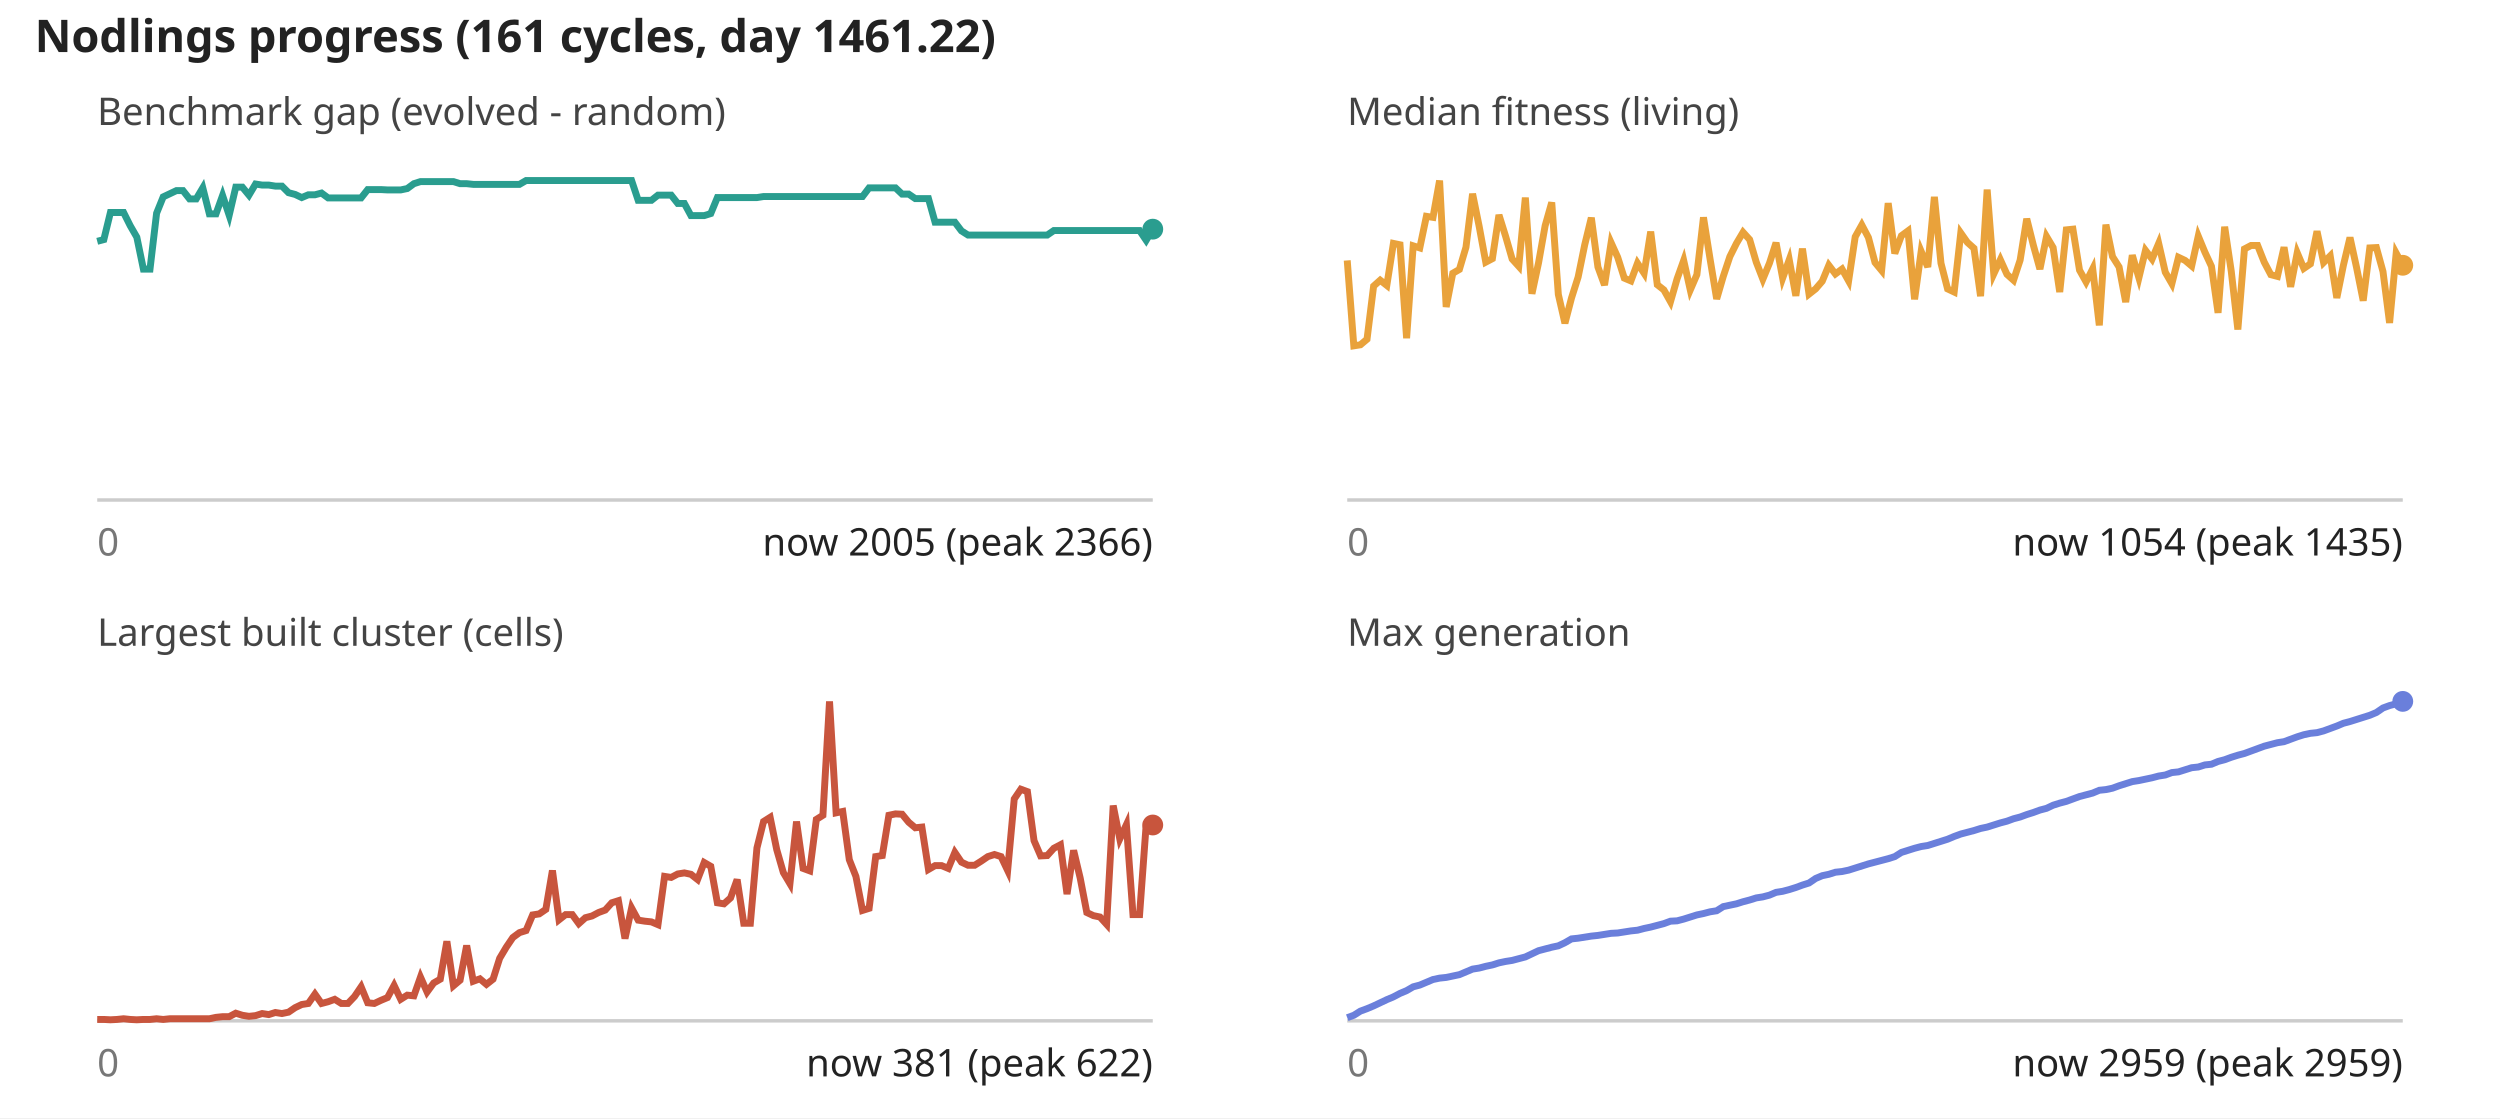
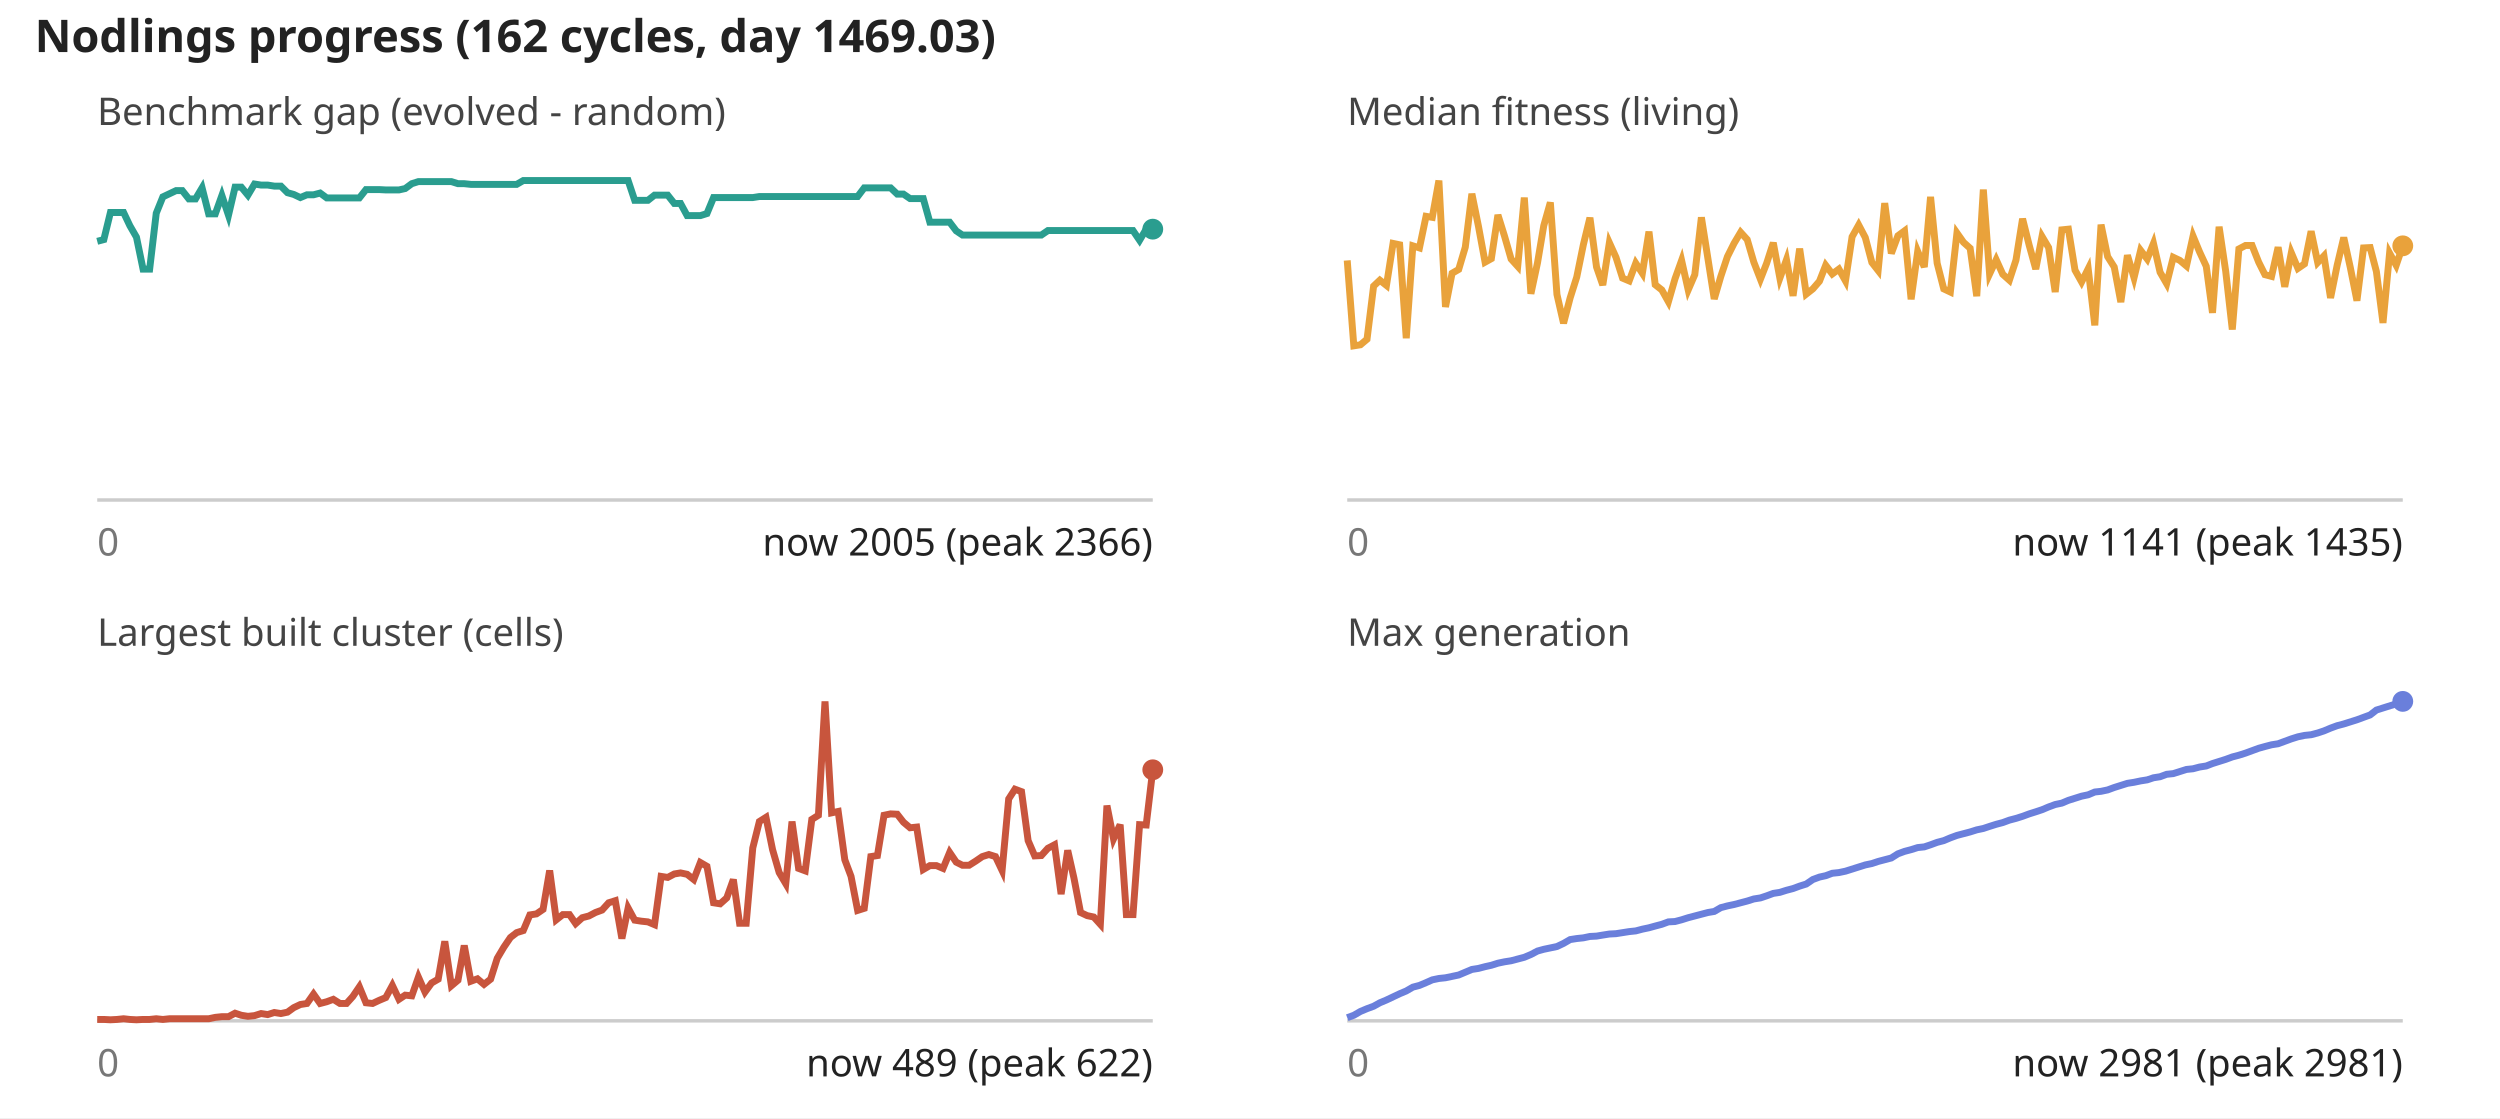
<svg xmlns="http://www.w3.org/2000/svg" viewBox="0 0 720 322" font-family="sans-serif" font-size="11">
  <rect width="100%" height="100%" fill="#fff" />
-   <text x="10" y="15" font-size="13" font-weight="bold" fill="#222">Nodlings progress (161 cycles, day 1461.22)</text>
+   <text x="10" y="15" font-size="13" font-weight="bold" fill="#222">Nodlings progress (162 cycles, day 1469.03)</text>
  <text x="28" y="36" fill="#444">Benchmark gap (evolved - random)</text>
  <line x1="28" y1="144" x2="332" y2="144" stroke="#ccc" />
-   <polyline fill="none" stroke="#2a9d8f" stroke-width="2" points="28.0,69.5 29.9,69.0 31.8,61.2 33.7,61.2 35.6,61.2 37.5,65.0 39.4,68.3 41.3,77.5 43.2,77.5 45.1,61.4 47.0,56.7 48.9,55.8 50.8,54.9 52.7,54.9 54.6,57.3 56.5,57.3 58.4,54.1 60.3,61.6 62.2,61.6 64.1,56.3 66.0,62.0 67.9,53.9 69.8,53.9 71.7,56.2 73.6,53.0 75.5,53.3 77.4,53.3 79.3,53.6 81.2,53.6 83.1,55.5 85.0,56.0 86.9,56.9 88.8,56.1 90.7,56.1 92.6,55.6 94.5,57.0 96.4,57.0 98.3,57.0 100.2,57.0 102.1,57.0 104.0,57.0 105.9,54.6 107.8,54.6 109.7,54.6 111.6,54.7 113.5,54.7 115.4,54.7 117.3,54.3 119.2,52.9 121.1,52.3 123.0,52.3 124.9,52.3 126.8,52.3 128.7,52.3 130.6,52.3 132.5,52.9 134.4,52.9 136.3,53.1 138.2,53.1 140.1,53.1 142.0,53.1 143.9,53.1 145.8,53.1 147.7,53.1 149.6,53.1 151.5,52.0 153.4,52.0 155.3,52.0 157.2,52.0 159.1,52.0 161.0,52.0 162.9,52.0 164.8,52.0 166.7,52.0 168.6,52.0 170.5,52.0 172.4,52.0 174.3,52.0 176.2,52.0 178.1,52.0 180.0,52.0 181.9,52.0 183.8,57.7 185.7,57.7 187.6,57.7 189.5,56.2 191.4,56.2 193.3,56.2 195.2,58.6 197.1,58.6 199.0,62.1 200.9,62.1 202.8,62.1 204.7,61.5 206.6,56.9 208.5,56.9 210.4,56.9 212.3,56.9 214.2,56.9 216.1,56.9 218.0,56.9 219.9,56.6 221.8,56.6 223.7,56.6 225.6,56.6 227.5,56.6 229.4,56.6 231.3,56.6 233.2,56.6 235.1,56.6 237.0,56.6 238.9,56.6 240.8,56.6 242.7,56.6 244.6,56.6 246.5,56.6 248.4,56.6 250.3,54.1 252.2,54.1 254.1,54.1 256.0,54.1 257.9,54.1 259.8,55.9 261.7,55.9 263.6,57.2 265.5,57.2 267.4,57.2 269.3,64.0 271.2,64.0 273.1,64.0 275.0,64.0 276.9,66.5 278.8,67.7 280.7,67.7 282.6,67.7 284.5,67.7 286.4,67.7 288.3,67.7 290.2,67.7 292.1,67.7 294.0,67.7 295.9,67.7 297.8,67.7 299.7,67.7 301.6,67.7 303.5,66.4 305.4,66.4 307.3,66.4 309.2,66.4 311.1,66.4 313.0,66.4 314.9,66.4 316.8,66.4 318.7,66.4 320.6,66.4 322.5,66.4 324.4,66.4 326.3,66.4 328.2,66.4 330.1,69.2 332.0,66.0" />
+   <polyline fill="none" stroke="#2a9d8f" stroke-width="2" points="28.0,69.5 29.9,69.0 31.8,61.2 33.7,61.2 35.6,61.2 37.4,65.0 39.3,68.3 41.2,77.5 43.1,77.5 45.0,61.4 46.9,56.7 48.8,55.8 50.7,54.9 52.5,54.9 54.4,57.3 56.3,57.3 58.2,54.1 60.1,61.6 62.0,61.6 63.9,56.3 65.8,62.0 67.7,53.9 69.5,53.9 71.4,56.2 73.3,53.0 75.2,53.3 77.1,53.3 79.0,53.6 80.9,53.6 82.8,55.5 84.6,56.0 86.5,56.9 88.4,56.1 90.3,56.1 92.2,55.6 94.1,57.0 96.0,57.0 97.9,57.0 99.8,57.0 101.6,57.0 103.5,57.0 105.4,54.6 107.3,54.6 109.2,54.6 111.1,54.7 113.0,54.7 114.9,54.7 116.7,54.3 118.6,52.9 120.5,52.3 122.4,52.3 124.3,52.3 126.2,52.3 128.1,52.3 130.0,52.3 131.9,52.9 133.7,52.9 135.6,53.1 137.5,53.1 139.4,53.1 141.3,53.1 143.2,53.1 145.1,53.1 147.0,53.1 148.8,53.1 150.7,52.0 152.6,52.0 154.5,52.0 156.4,52.0 158.3,52.0 160.2,52.0 162.1,52.0 164.0,52.0 165.8,52.0 167.7,52.0 169.6,52.0 171.5,52.0 173.4,52.0 175.3,52.0 177.2,52.0 179.1,52.0 180.9,52.0 182.8,57.7 184.7,57.7 186.6,57.7 188.5,56.2 190.4,56.2 192.3,56.2 194.2,58.6 196.0,58.6 197.9,62.1 199.8,62.1 201.7,62.1 203.6,61.5 205.5,56.9 207.4,56.9 209.3,56.9 211.2,56.9 213.0,56.9 214.9,56.9 216.8,56.9 218.7,56.6 220.6,56.6 222.5,56.6 224.4,56.6 226.3,56.6 228.1,56.6 230.0,56.6 231.9,56.6 233.8,56.6 235.7,56.6 237.6,56.6 239.5,56.6 241.4,56.6 243.3,56.6 245.1,56.6 247.0,56.6 248.9,54.1 250.8,54.1 252.7,54.1 254.6,54.1 256.5,54.1 258.4,55.9 260.2,55.9 262.1,57.2 264.0,57.2 265.9,57.2 267.8,64.0 269.7,64.0 271.6,64.0 273.5,64.0 275.4,66.5 277.2,67.7 279.1,67.7 281.0,67.7 282.9,67.7 284.8,67.7 286.7,67.7 288.6,67.7 290.5,67.7 292.3,67.7 294.2,67.7 296.1,67.7 298.0,67.7 299.9,67.7 301.8,66.4 303.7,66.4 305.6,66.4 307.5,66.4 309.3,66.4 311.2,66.4 313.1,66.4 315.0,66.4 316.9,66.4 318.8,66.4 320.7,66.4 322.6,66.4 324.4,66.4 326.3,66.4 328.2,69.2 330.1,66.0 332.0,66.0" />
  <circle cx="332.0" cy="66.0" r="3" fill="#2a9d8f" />
  <text x="28" y="160" fill="#777">0</text>
  <text x="332" y="160" text-anchor="end" fill="#222">now 2005 (peak 2366)</text>
  <text x="388" y="36" fill="#444">Median fitness (living)</text>
  <line x1="388" y1="144" x2="692" y2="144" stroke="#ccc" />
-   <polyline fill="none" stroke="#e9a23b" stroke-width="2" points="388.0,75.0 389.9,99.6 391.8,99.3 393.7,97.7 395.6,82.4 397.5,80.7 399.4,82.2 401.3,70.1 403.2,70.5 405.1,97.4 407.0,70.8 408.9,71.4 410.8,62.3 412.7,62.6 414.6,52.0 416.5,88.4 418.4,78.7 420.3,77.6 422.2,71.2 424.1,55.8 426.0,65.2 427.9,75.5 429.8,74.5 431.7,61.9 433.6,68.0 435.5,74.6 437.4,76.7 439.3,56.9 441.2,84.6 443.1,75.7 445.0,65.0 446.9,58.3 448.8,84.8 450.7,93.1 452.6,85.8 454.5,79.8 456.4,70.5 458.3,62.7 460.2,76.9 462.1,82.1 464.0,69.9 465.9,74.1 467.8,80.1 469.7,80.9 471.6,75.8 473.5,78.7 475.4,66.7 477.3,82.0 479.2,83.5 481.1,86.9 483.0,80.3 484.9,75.0 486.8,83.5 488.7,79.1 490.6,62.6 492.5,74.6 494.4,86.1 496.3,79.6 498.2,73.9 500.1,70.1 502.0,66.9 503.9,69.0 505.8,75.5 507.7,80.4 509.6,75.8 511.5,69.9 513.4,80.1 515.3,74.8 517.2,85.2 519.1,71.6 521.0,84.7 522.9,83.2 524.8,81.0 526.7,76.4 528.6,78.9 530.5,77.5 532.4,80.9 534.3,68.2 536.2,64.8 538.1,68.4 540.0,75.6 541.9,77.9 543.8,58.5 545.7,73.0 547.6,67.9 549.5,66.5 551.4,86.2 553.3,72.4 555.2,76.9 557.1,56.7 559.0,75.8 560.9,83.2 562.8,84.1 564.7,67.1 566.6,69.8 568.5,71.5 570.4,85.3 572.3,54.6 574.2,78.9 576.1,74.8 578.0,79.0 579.9,80.7 581.8,74.9 583.7,63.0 585.6,70.6 587.5,77.5 589.4,68.1 591.3,71.3 593.2,84.1 595.1,66.2 597.0,66.0 598.9,77.8 600.8,81.2 602.7,77.4 604.6,93.7 606.5,64.7 608.4,73.9 610.3,76.9 612.2,87.0 614.1,73.5 616.0,80.0 617.9,72.1 619.8,74.6 621.7,70.1 623.6,78.4 625.5,81.7 627.4,74.1 629.3,75.0 631.2,76.6 633.1,68.0 635.0,72.6 636.9,76.7 638.8,90.1 640.7,65.3 642.6,78.1 644.5,94.9 646.4,71.7 648.3,70.7 650.2,70.7 652.1,75.5 654.0,79.1 655.9,79.6 657.8,71.2 659.7,82.6 661.6,72.8 663.5,77.3 665.4,76.0 667.3,66.6 669.2,75.6 671.1,73.7 673.0,85.8 674.9,76.4 676.8,68.4 678.7,77.1 680.6,86.6 682.5,71.4 684.4,71.3 686.3,78.2 688.2,93.0 690.1,72.9 692.0,76.4" />
-   <circle cx="692.0" cy="76.4" r="3" fill="#e9a23b" />
+   <polyline fill="none" stroke="#e9a23b" stroke-width="2" points="388.0,75.0 389.9,99.6 391.8,99.3 393.7,97.7 395.6,82.4 397.4,80.7 399.3,82.2 401.2,70.1 403.1,70.5 405.0,97.4 406.9,70.8 408.8,71.4 410.7,62.3 412.5,62.6 414.4,52.0 416.3,88.4 418.2,78.7 420.1,77.6 422.0,71.2 423.9,55.8 425.8,65.2 427.7,75.5 429.5,74.5 431.4,61.9 433.3,68.0 435.2,74.6 437.1,76.7 439.0,56.9 440.9,84.6 442.8,75.7 444.6,65.0 446.5,58.3 448.4,84.8 450.3,93.1 452.2,85.8 454.1,79.8 456.0,70.5 457.9,62.7 459.8,76.9 461.6,82.1 463.5,69.9 465.4,74.1 467.3,80.1 469.2,80.9 471.1,75.8 473.0,78.7 474.9,66.7 476.7,82.0 478.6,83.5 480.5,86.9 482.4,80.3 484.3,75.0 486.2,83.5 488.1,79.1 490.0,62.6 491.9,74.6 493.7,86.1 495.6,79.6 497.5,73.9 499.4,70.1 501.3,66.9 503.2,69.0 505.1,75.5 507.0,80.4 508.8,75.8 510.7,69.9 512.6,80.1 514.5,74.8 516.4,85.2 518.3,71.6 520.2,84.7 522.1,83.2 524.0,81.0 525.8,76.4 527.7,78.9 529.6,77.5 531.5,80.9 533.4,68.2 535.3,64.8 537.2,68.4 539.1,75.6 540.9,77.9 542.8,58.5 544.7,73.0 546.6,67.9 548.5,66.5 550.4,86.2 552.3,72.4 554.2,76.9 556.0,56.7 557.9,75.8 559.8,83.2 561.7,84.1 563.6,67.1 565.5,69.8 567.4,71.5 569.3,85.3 571.2,54.6 573.0,78.9 574.9,74.8 576.8,79.0 578.7,80.7 580.6,74.9 582.5,63.0 584.4,70.6 586.3,77.5 588.1,68.1 590.0,71.3 591.9,84.1 593.8,66.2 595.7,66.0 597.6,77.8 599.5,81.2 601.4,77.4 603.3,93.7 605.1,64.7 607.0,73.9 608.9,76.9 610.8,87.0 612.7,73.5 614.6,80.0 616.5,72.1 618.4,74.6 620.2,70.1 622.1,78.4 624.0,81.7 625.9,74.1 627.8,75.0 629.7,76.6 631.6,68.0 633.5,72.6 635.4,76.7 637.2,90.1 639.1,65.3 641.0,78.1 642.9,94.9 644.8,71.7 646.7,70.7 648.6,70.7 650.5,75.5 652.3,79.1 654.2,79.6 656.1,71.2 658.0,82.6 659.9,72.8 661.8,77.3 663.7,76.0 665.6,66.6 667.5,75.6 669.3,73.7 671.2,85.8 673.1,76.4 675.0,68.4 676.9,77.1 678.8,86.6 680.7,71.4 682.6,71.3 684.4,78.2 686.3,93.0 688.2,72.9 690.1,76.4 692.0,70.8" />
+   <circle cx="692.0" cy="70.8" r="3" fill="#e9a23b" />
  <text x="388" y="160" fill="#777">0</text>
-   <text x="692" y="160" text-anchor="end" fill="#222">now 1054 (peak 1435)</text>
+   <text x="692" y="160" text-anchor="end" fill="#222">now 1141 (peak 1435)</text>
  <text x="28" y="186" fill="#444">Largest built cluster (cells)</text>
  <line x1="28" y1="294" x2="332" y2="294" stroke="#ccc" />
-   <polyline fill="none" stroke="#c8553d" stroke-width="2" points="28.0,293.6 29.9,293.6 31.8,293.7 33.7,293.6 35.6,293.4 37.5,293.6 39.4,293.7 41.3,293.6 43.2,293.6 45.1,293.4 47.0,293.6 48.9,293.4 50.8,293.4 52.7,293.4 54.6,293.4 56.5,293.4 58.4,293.4 60.3,293.4 62.2,293.0 64.1,292.8 66.0,292.8 67.9,291.8 69.8,292.4 71.7,292.7 73.6,292.5 75.5,291.9 77.4,292.2 79.3,291.6 81.2,291.9 83.1,291.5 85.0,290.2 86.9,289.3 88.8,289.0 90.7,286.3 92.6,289.0 94.5,288.5 96.4,287.8 98.3,289.0 100.2,289.0 102.1,287.0 104.0,284.2 105.9,288.8 107.8,289.0 109.7,288.1 111.6,287.3 113.5,283.8 115.4,287.8 117.3,286.6 119.2,286.8 121.1,281.4 123.0,285.7 124.9,283.1 126.8,282.0 128.7,271.1 130.6,283.9 132.5,282.3 134.4,272.3 136.3,282.6 138.2,281.9 140.1,283.5 142.0,282.0 143.9,276.0 145.8,272.8 147.7,270.0 149.6,268.6 151.5,268.0 153.4,263.5 155.3,263.2 157.2,261.9 159.1,250.7 161.0,264.9 162.9,263.4 164.8,263.4 166.7,266.0 168.6,264.3 170.5,263.8 172.4,262.8 174.3,262.1 176.2,260.0 178.1,259.4 180.0,270.3 181.9,261.5 183.8,265.0 185.7,265.3 187.6,265.5 189.5,266.3 191.4,252.4 193.3,252.7 195.2,251.7 197.1,251.4 199.0,251.8 200.9,253.3 202.8,248.4 204.7,249.5 206.6,260.0 208.5,260.3 210.4,258.6 212.3,253.3 214.2,265.9 216.1,265.9 218.0,244.2 219.9,236.6 221.8,235.4 223.7,244.7 225.6,251.3 227.5,254.5 229.4,236.6 231.3,250.1 233.2,250.8 235.1,236.0 237.0,234.8 238.9,202.0 240.8,234.1 242.7,233.7 244.6,247.6 246.5,252.4 248.4,262.2 250.3,261.6 252.2,246.7 254.1,246.4 256.0,234.8 257.9,234.4 259.8,234.5 261.7,236.8 263.6,238.4 265.5,238.2 267.4,250.4 269.3,249.3 271.2,249.3 273.1,250.1 275.0,245.5 276.9,248.3 278.8,249.2 280.7,249.2 282.6,248.0 284.5,246.7 286.4,246.1 288.3,246.7 290.2,250.7 292.1,230.1 294.0,227.3 295.9,228.0 297.8,242.1 299.7,246.5 301.6,246.4 303.5,244.3 305.4,243.3 307.3,257.5 309.2,244.9 311.1,252.9 313.0,262.8 314.9,263.7 316.8,264.1 318.7,266.2 320.6,232.0 322.5,241.6 324.4,237.5 326.3,263.4 328.2,263.4 330.1,237.5 332.0,237.6" />
-   <circle cx="332.0" cy="237.6" r="3" fill="#c8553d" />
+   <polyline fill="none" stroke="#c8553d" stroke-width="2" points="28.0,293.6 29.9,293.6 31.8,293.7 33.7,293.6 35.6,293.4 37.4,293.6 39.3,293.7 41.2,293.6 43.1,293.6 45.0,293.4 46.9,293.6 48.8,293.4 50.7,293.4 52.5,293.4 54.4,293.4 56.3,293.4 58.2,293.4 60.1,293.4 62.0,293.0 63.9,292.8 65.8,292.8 67.7,291.8 69.5,292.4 71.4,292.7 73.3,292.5 75.2,291.9 77.1,292.2 79.0,291.6 80.9,291.9 82.8,291.5 84.6,290.2 86.5,289.3 88.4,289.0 90.3,286.3 92.2,289.0 94.1,288.5 96.0,287.8 97.9,289.0 99.8,289.0 101.6,287.0 103.5,284.2 105.4,288.8 107.3,289.0 109.2,288.1 111.1,287.3 113.0,283.8 114.9,287.8 116.7,286.6 118.6,286.8 120.5,281.4 122.4,285.7 124.3,283.1 126.2,282.0 128.1,271.1 130.0,283.9 131.9,282.3 133.7,272.3 135.6,282.6 137.5,281.9 139.4,283.5 141.3,282.0 143.2,276.0 145.1,272.8 147.0,270.0 148.8,268.6 150.7,268.0 152.6,263.5 154.5,263.2 156.4,261.9 158.3,250.7 160.2,264.9 162.1,263.4 164.0,263.4 165.8,266.0 167.7,264.3 169.6,263.8 171.5,262.8 173.4,262.1 175.3,260.0 177.2,259.4 179.1,270.3 180.9,261.5 182.8,265.0 184.7,265.3 186.6,265.5 188.5,266.3 190.4,252.4 192.3,252.7 194.2,251.7 196.0,251.4 197.9,251.8 199.8,253.3 201.7,248.4 203.6,249.5 205.5,260.0 207.4,260.3 209.3,258.6 211.2,253.3 213.0,265.9 214.9,265.9 216.8,244.2 218.7,236.6 220.6,235.4 222.5,244.7 224.4,251.3 226.3,254.5 228.1,236.6 230.0,250.1 231.9,250.8 233.8,236.0 235.7,234.8 237.6,202.0 239.5,234.1 241.4,233.7 243.3,247.6 245.1,252.4 247.0,262.2 248.9,261.6 250.8,246.7 252.7,246.4 254.6,234.8 256.5,234.4 258.4,234.5 260.2,236.8 262.1,238.4 264.0,238.2 265.9,250.4 267.8,249.3 269.7,249.3 271.6,250.1 273.5,245.5 275.4,248.3 277.2,249.2 279.1,249.2 281.0,248.0 282.9,246.7 284.8,246.1 286.7,246.7 288.6,250.7 290.5,230.1 292.3,227.3 294.2,228.0 296.1,242.1 298.0,246.5 299.9,246.4 301.8,244.3 303.7,243.3 305.6,257.5 307.5,244.9 309.3,252.9 311.2,262.8 313.1,263.7 315.0,264.1 316.9,266.2 318.8,232.0 320.7,241.6 322.6,237.5 324.4,263.4 326.3,263.4 328.2,237.5 330.1,237.6 332.0,221.7" />
+   <circle cx="332.0" cy="221.7" r="3" fill="#c8553d" />
  <text x="28" y="310" fill="#777">0</text>
-   <text x="332" y="310" text-anchor="end" fill="#222">now 381 (peak 622)</text>
+   <text x="332" y="310" text-anchor="end" fill="#222">now 489 (peak 622)</text>
  <text x="388" y="186" fill="#444">Max generation</text>
  <line x1="388" y1="294" x2="692" y2="294" stroke="#ccc" />
-   <polyline fill="none" stroke="#6a7fdb" stroke-width="2" points="388.0,293.1 389.9,292.4 391.8,291.2 393.7,290.5 395.6,289.7 397.5,288.8 399.4,287.9 401.3,287.1 403.2,286.1 405.1,285.3 407.0,284.2 408.9,283.7 410.8,282.9 412.7,282.1 414.6,281.7 416.5,281.5 418.4,281.1 420.3,280.7 422.2,279.9 424.1,279.1 426.0,278.8 427.9,278.3 429.8,277.9 431.7,277.3 433.6,276.9 435.5,276.6 437.4,276.1 439.3,275.6 441.2,274.7 443.1,273.8 445.0,273.3 446.9,272.8 448.8,272.4 450.7,271.5 452.6,270.4 454.5,270.2 456.4,269.9 458.3,269.6 460.2,269.4 462.1,269.1 464.0,268.8 465.9,268.7 467.8,268.4 469.7,268.1 471.6,267.9 473.5,267.4 475.4,267.0 477.3,266.5 479.2,266.0 481.1,265.3 483.0,265.2 484.9,264.7 486.8,264.1 488.7,263.5 490.6,263.1 492.5,262.6 494.4,262.3 496.3,261.1 498.2,260.7 500.1,260.3 502.0,259.7 503.9,259.2 505.8,258.6 507.7,258.3 509.6,257.8 511.5,257.0 513.4,256.7 515.3,256.2 517.2,255.6 519.1,254.9 521.0,254.3 522.9,253.0 524.8,252.2 526.7,251.8 528.6,251.2 530.5,251.0 532.4,250.6 534.3,250.0 536.2,249.4 538.1,248.8 540.0,248.3 541.9,247.8 543.8,247.3 545.7,246.7 547.6,245.5 549.5,244.9 551.4,244.3 553.3,243.8 555.2,243.5 557.1,242.9 559.0,242.3 560.9,241.7 562.8,240.9 564.7,240.2 566.6,239.7 568.5,239.2 570.4,238.6 572.3,238.2 574.2,237.6 576.1,237.0 578.0,236.5 579.9,235.8 581.8,235.3 583.7,234.6 585.6,234.0 587.5,233.3 589.4,232.8 591.3,231.9 593.2,231.3 595.1,230.8 597.0,230.1 598.9,229.4 600.8,228.9 602.7,228.4 604.6,227.6 606.5,227.4 608.4,227.0 610.3,226.3 612.2,225.7 614.1,225.1 616.0,224.8 617.9,224.4 619.8,224.0 621.7,223.5 623.6,223.2 625.5,222.5 627.4,222.3 629.3,221.7 631.2,221.1 633.1,220.9 635.0,220.3 636.9,220.1 638.8,219.3 640.7,218.8 642.6,218.1 644.5,217.5 646.4,217.0 648.3,216.3 650.2,215.6 652.1,214.9 654.0,214.4 655.9,213.9 657.8,213.6 659.7,212.9 661.6,212.2 663.5,211.6 665.4,211.2 667.3,211.0 669.2,210.5 671.1,209.8 673.0,209.1 674.9,208.3 676.8,207.8 678.7,207.2 680.6,206.6 682.5,206.0 684.4,205.2 686.3,203.9 688.2,203.2 690.1,202.7 692.0,202.0" />
+   <polyline fill="none" stroke="#6a7fdb" stroke-width="2" points="388.0,293.1 389.9,292.4 391.8,291.3 393.7,290.5 395.6,289.8 397.4,288.8 399.3,288.0 401.2,287.1 403.1,286.2 405.0,285.4 406.9,284.3 408.8,283.8 410.7,283.0 412.5,282.2 414.4,281.8 416.3,281.6 418.2,281.2 420.1,280.8 422.0,280.0 423.9,279.2 425.8,278.9 427.7,278.4 429.5,278.0 431.4,277.4 433.3,277.0 435.2,276.7 437.1,276.2 439.0,275.7 440.9,274.9 442.8,273.9 444.6,273.4 446.5,273.0 448.4,272.6 450.3,271.7 452.2,270.6 454.1,270.3 456.0,270.1 457.9,269.7 459.8,269.6 461.6,269.3 463.5,269.0 465.4,268.9 467.3,268.6 469.2,268.3 471.1,268.1 473.0,267.6 474.9,267.2 476.7,266.7 478.6,266.2 480.5,265.5 482.4,265.4 484.3,264.9 486.2,264.3 488.1,263.8 490.0,263.3 491.9,262.8 493.7,262.5 495.6,261.4 497.5,260.9 499.4,260.5 501.3,260.0 503.2,259.5 505.1,258.9 507.0,258.6 508.8,258.0 510.7,257.3 512.6,257.0 514.5,256.4 516.4,255.9 518.3,255.2 520.2,254.6 522.1,253.3 524.0,252.6 525.8,252.2 527.7,251.5 529.6,251.3 531.5,250.9 533.4,250.3 535.3,249.7 537.2,249.1 539.1,248.7 540.9,248.1 542.8,247.6 544.7,247.1 546.6,245.9 548.5,245.2 550.4,244.7 552.3,244.1 554.2,243.9 556.0,243.3 557.9,242.6 559.8,242.1 561.7,241.3 563.6,240.6 565.5,240.1 567.4,239.6 569.3,239.0 571.2,238.6 573.0,238.0 574.9,237.4 576.8,236.9 578.7,236.2 580.6,235.7 582.5,235.1 584.4,234.4 586.3,233.8 588.1,233.2 590.0,232.4 591.9,231.7 593.8,231.3 595.7,230.5 597.6,229.9 599.5,229.3 601.4,228.9 603.3,228.1 605.1,227.9 607.0,227.5 608.9,226.8 610.8,226.2 612.7,225.6 614.6,225.3 616.5,224.9 618.4,224.6 620.2,224.0 622.1,223.7 624.0,223.0 625.9,222.8 627.8,222.2 629.7,221.6 631.6,221.4 633.5,220.9 635.4,220.6 637.2,219.9 639.1,219.3 641.0,218.7 642.9,218.0 644.8,217.5 646.7,216.9 648.6,216.2 650.5,215.5 652.3,215.0 654.2,214.5 656.1,214.2 658.0,213.5 659.9,212.8 661.8,212.2 663.7,211.8 665.6,211.6 667.5,211.1 669.3,210.5 671.2,209.7 673.1,209.0 675.0,208.5 676.9,207.9 678.8,207.3 680.7,206.6 682.6,205.9 684.4,204.5 686.3,203.9 688.2,203.3 690.1,202.7 692.0,202.0" />
  <circle cx="692.0" cy="202.0" r="3" fill="#6a7fdb" />
  <text x="388" y="310" fill="#777">0</text>
-   <text x="692" y="310" text-anchor="end" fill="#222">now 2959 (peak 2959)</text>
+   <text x="692" y="310" text-anchor="end" fill="#222">now 2981 (peak 2981)</text>
</svg>
